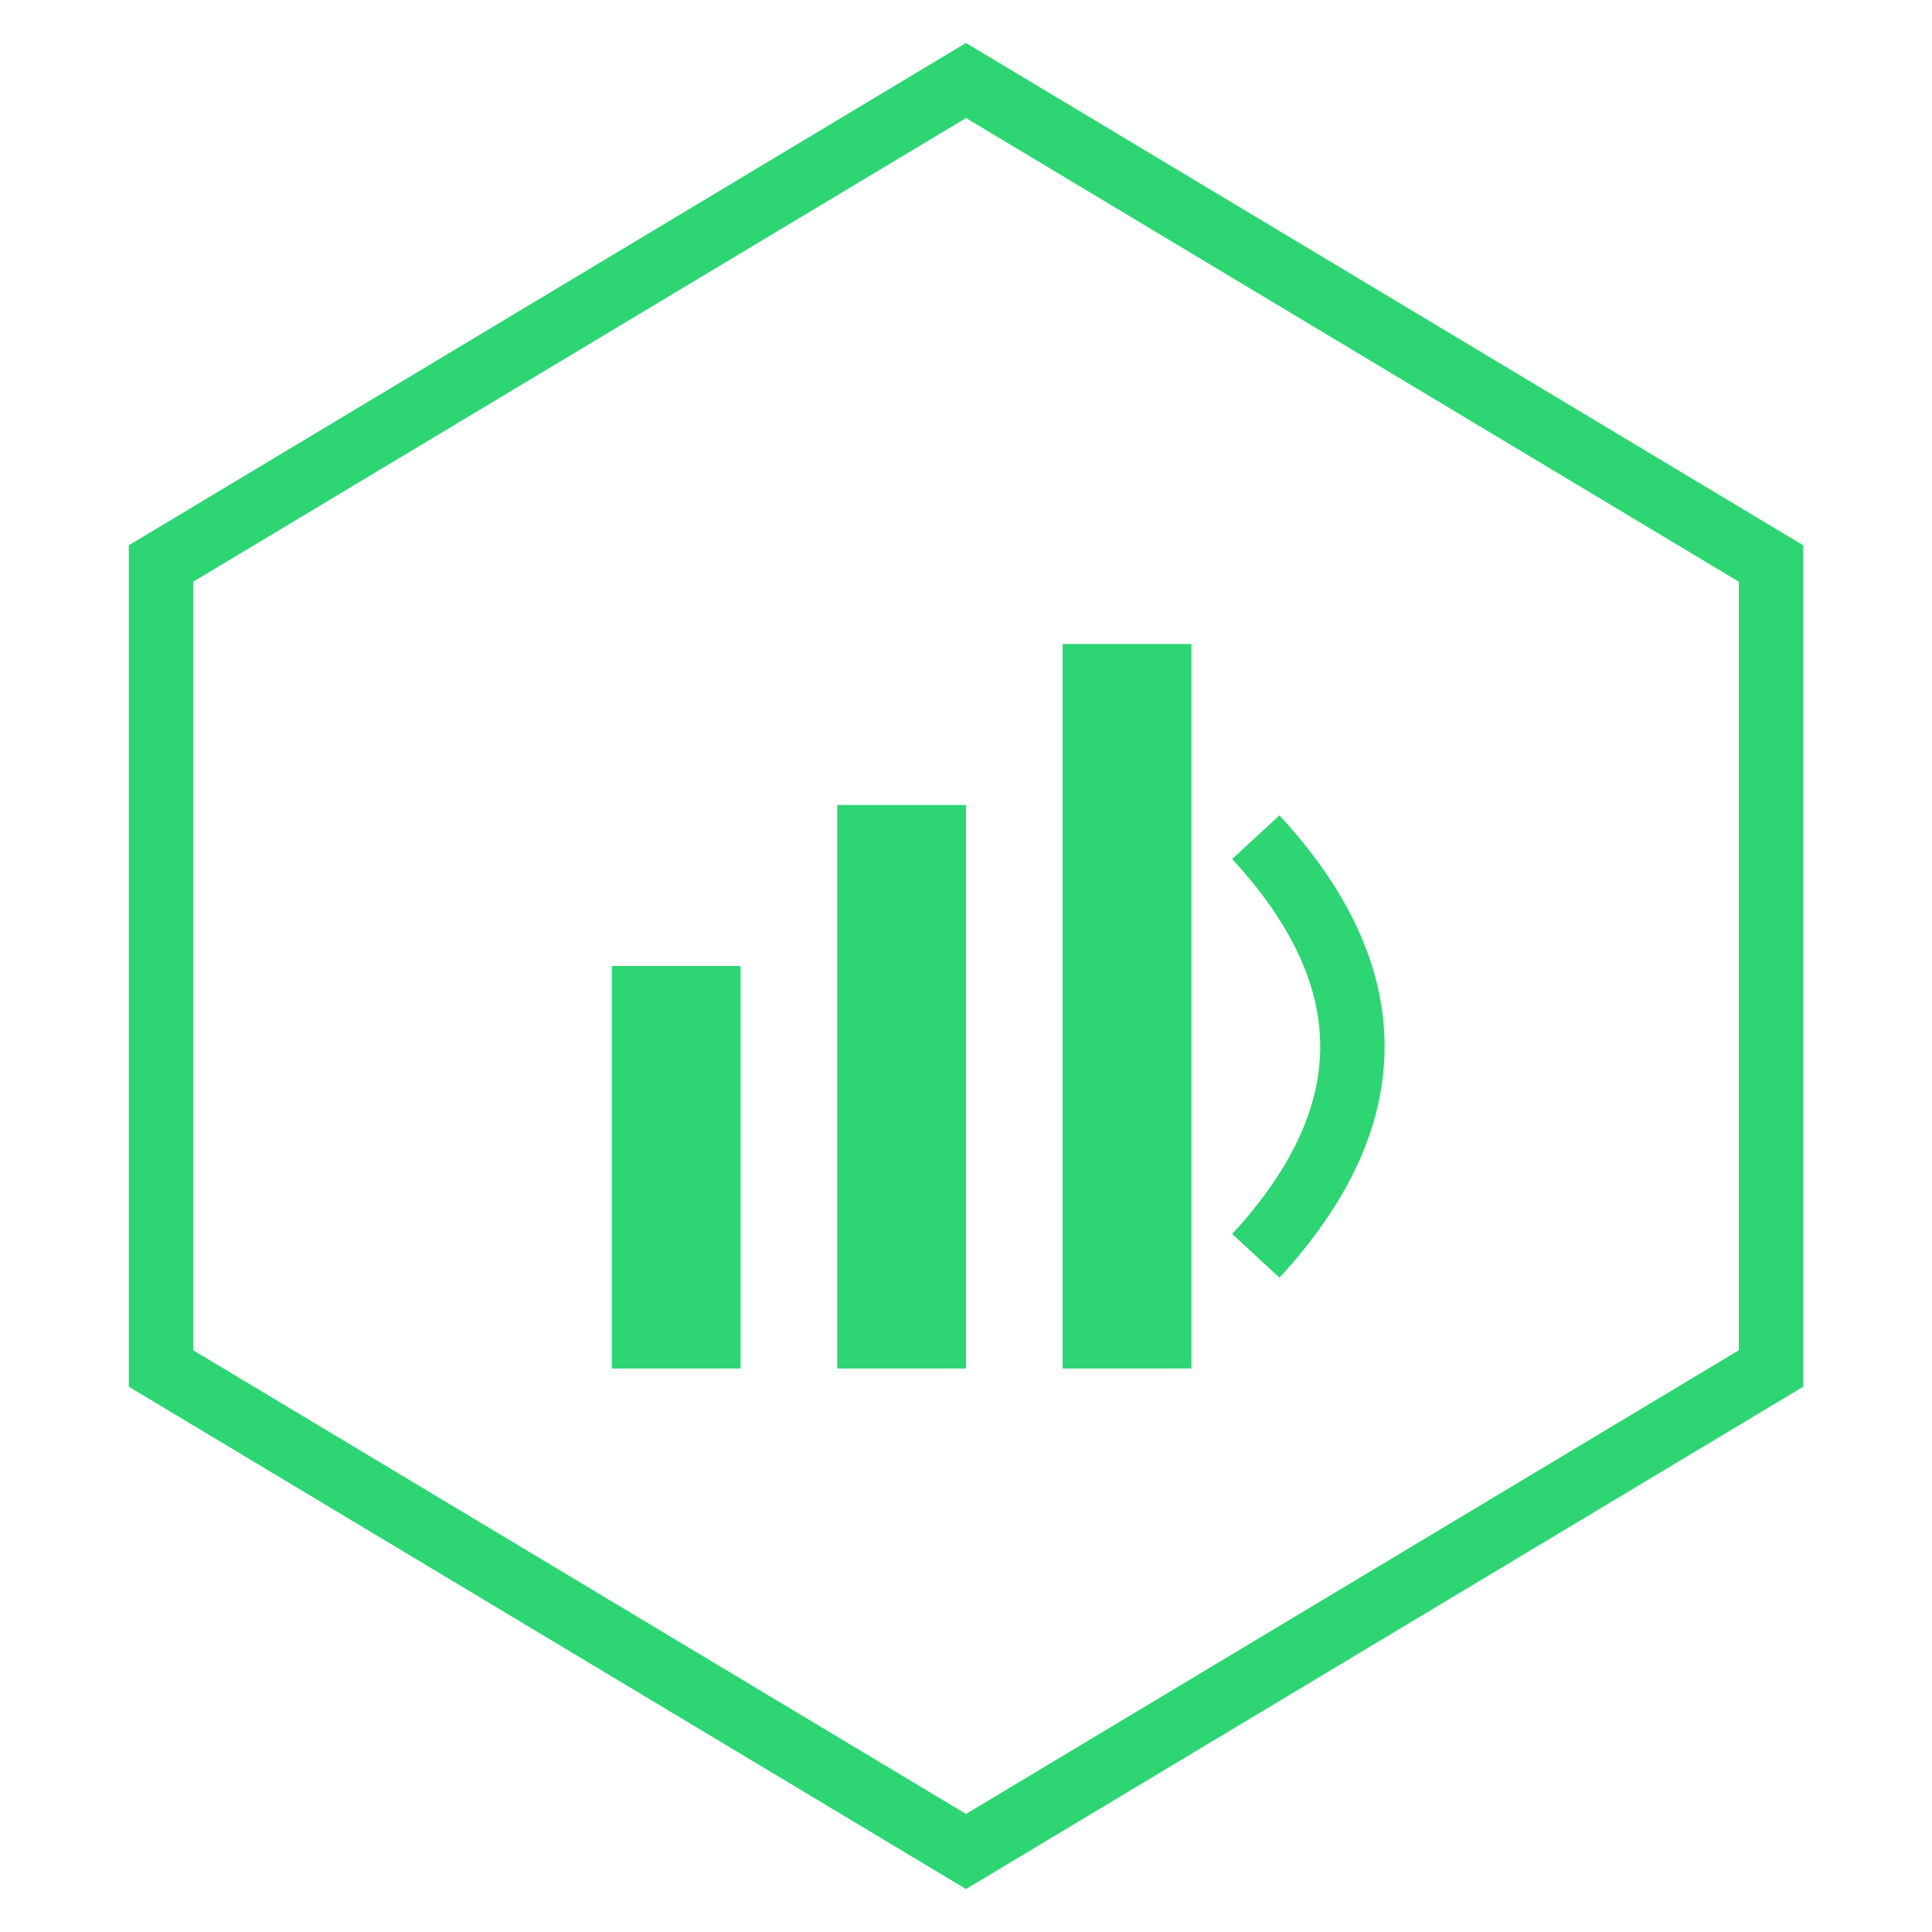
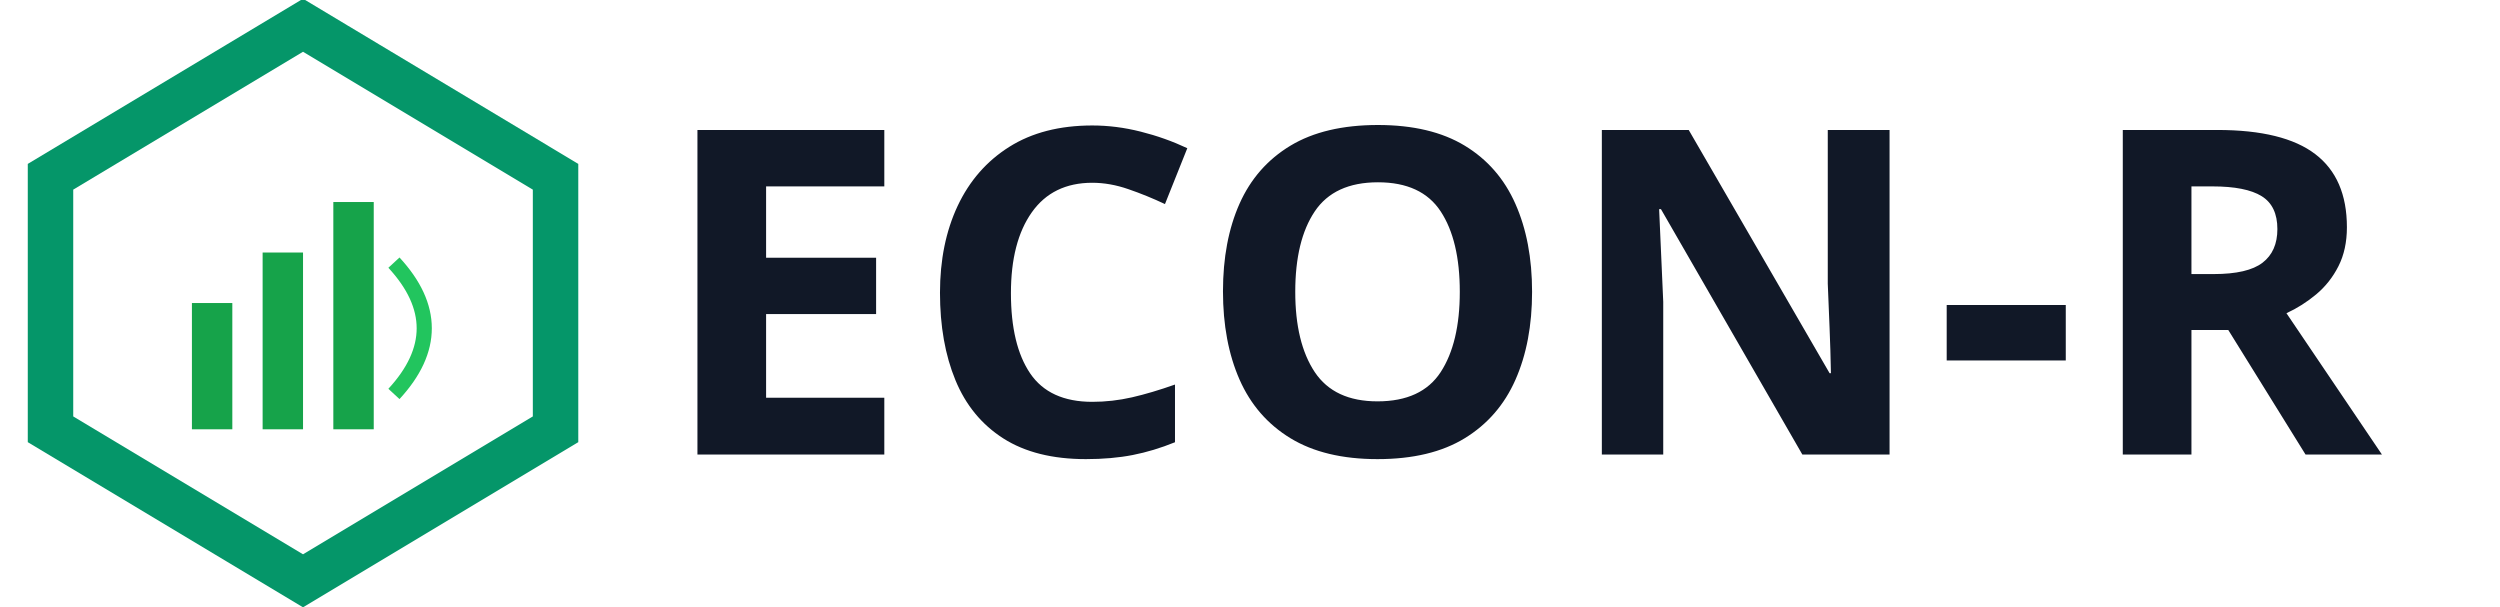
- <svg xmlns="http://www.w3.org/2000/svg" viewBox="0 0 120 120">
-   <polygon points="60,5 110,35 110,85 60,115 10,85 10,35" fill="none" stroke="#2ED573" stroke-width="4" />
-   <rect x="38" y="60" width="8" height="25" fill="#2ED573" />
-   <rect x="52" y="50" width="8" height="35" fill="#2ED573" />
-   <rect x="66" y="40" width="8" height="45" fill="#2ED573" />
-   <path d="M78 78 Q90 65 78 52" stroke="#2ED573" stroke-width="4" fill="none" />
+ <svg xmlns="http://www.w3.org/2000/svg" viewBox="0 0 495 120">
+   <polygon points="60,5 110,35 110,85 60,115 10,85 10,35" fill="none" stroke="#059669" stroke-width="9" />
+   <rect x="38" y="60" width="8" height="25" fill="#16a34a" />
+   <rect x="52" y="50" width="8" height="35" fill="#16a34a" />
+   <rect x="66" y="40" width="8" height="45" fill="#16a34a" />
+   <path d="M78 78 Q90 65 78 52" stroke="#22c55e" stroke-width="3" fill="none" />
+   <text x="130" y="90" font-family="Segoe UI, sans-serif" font-size="90" font-weight="600" letter-spacing="0.5" fill="#111827">
+     ECON-R
+   </text>
</svg>
